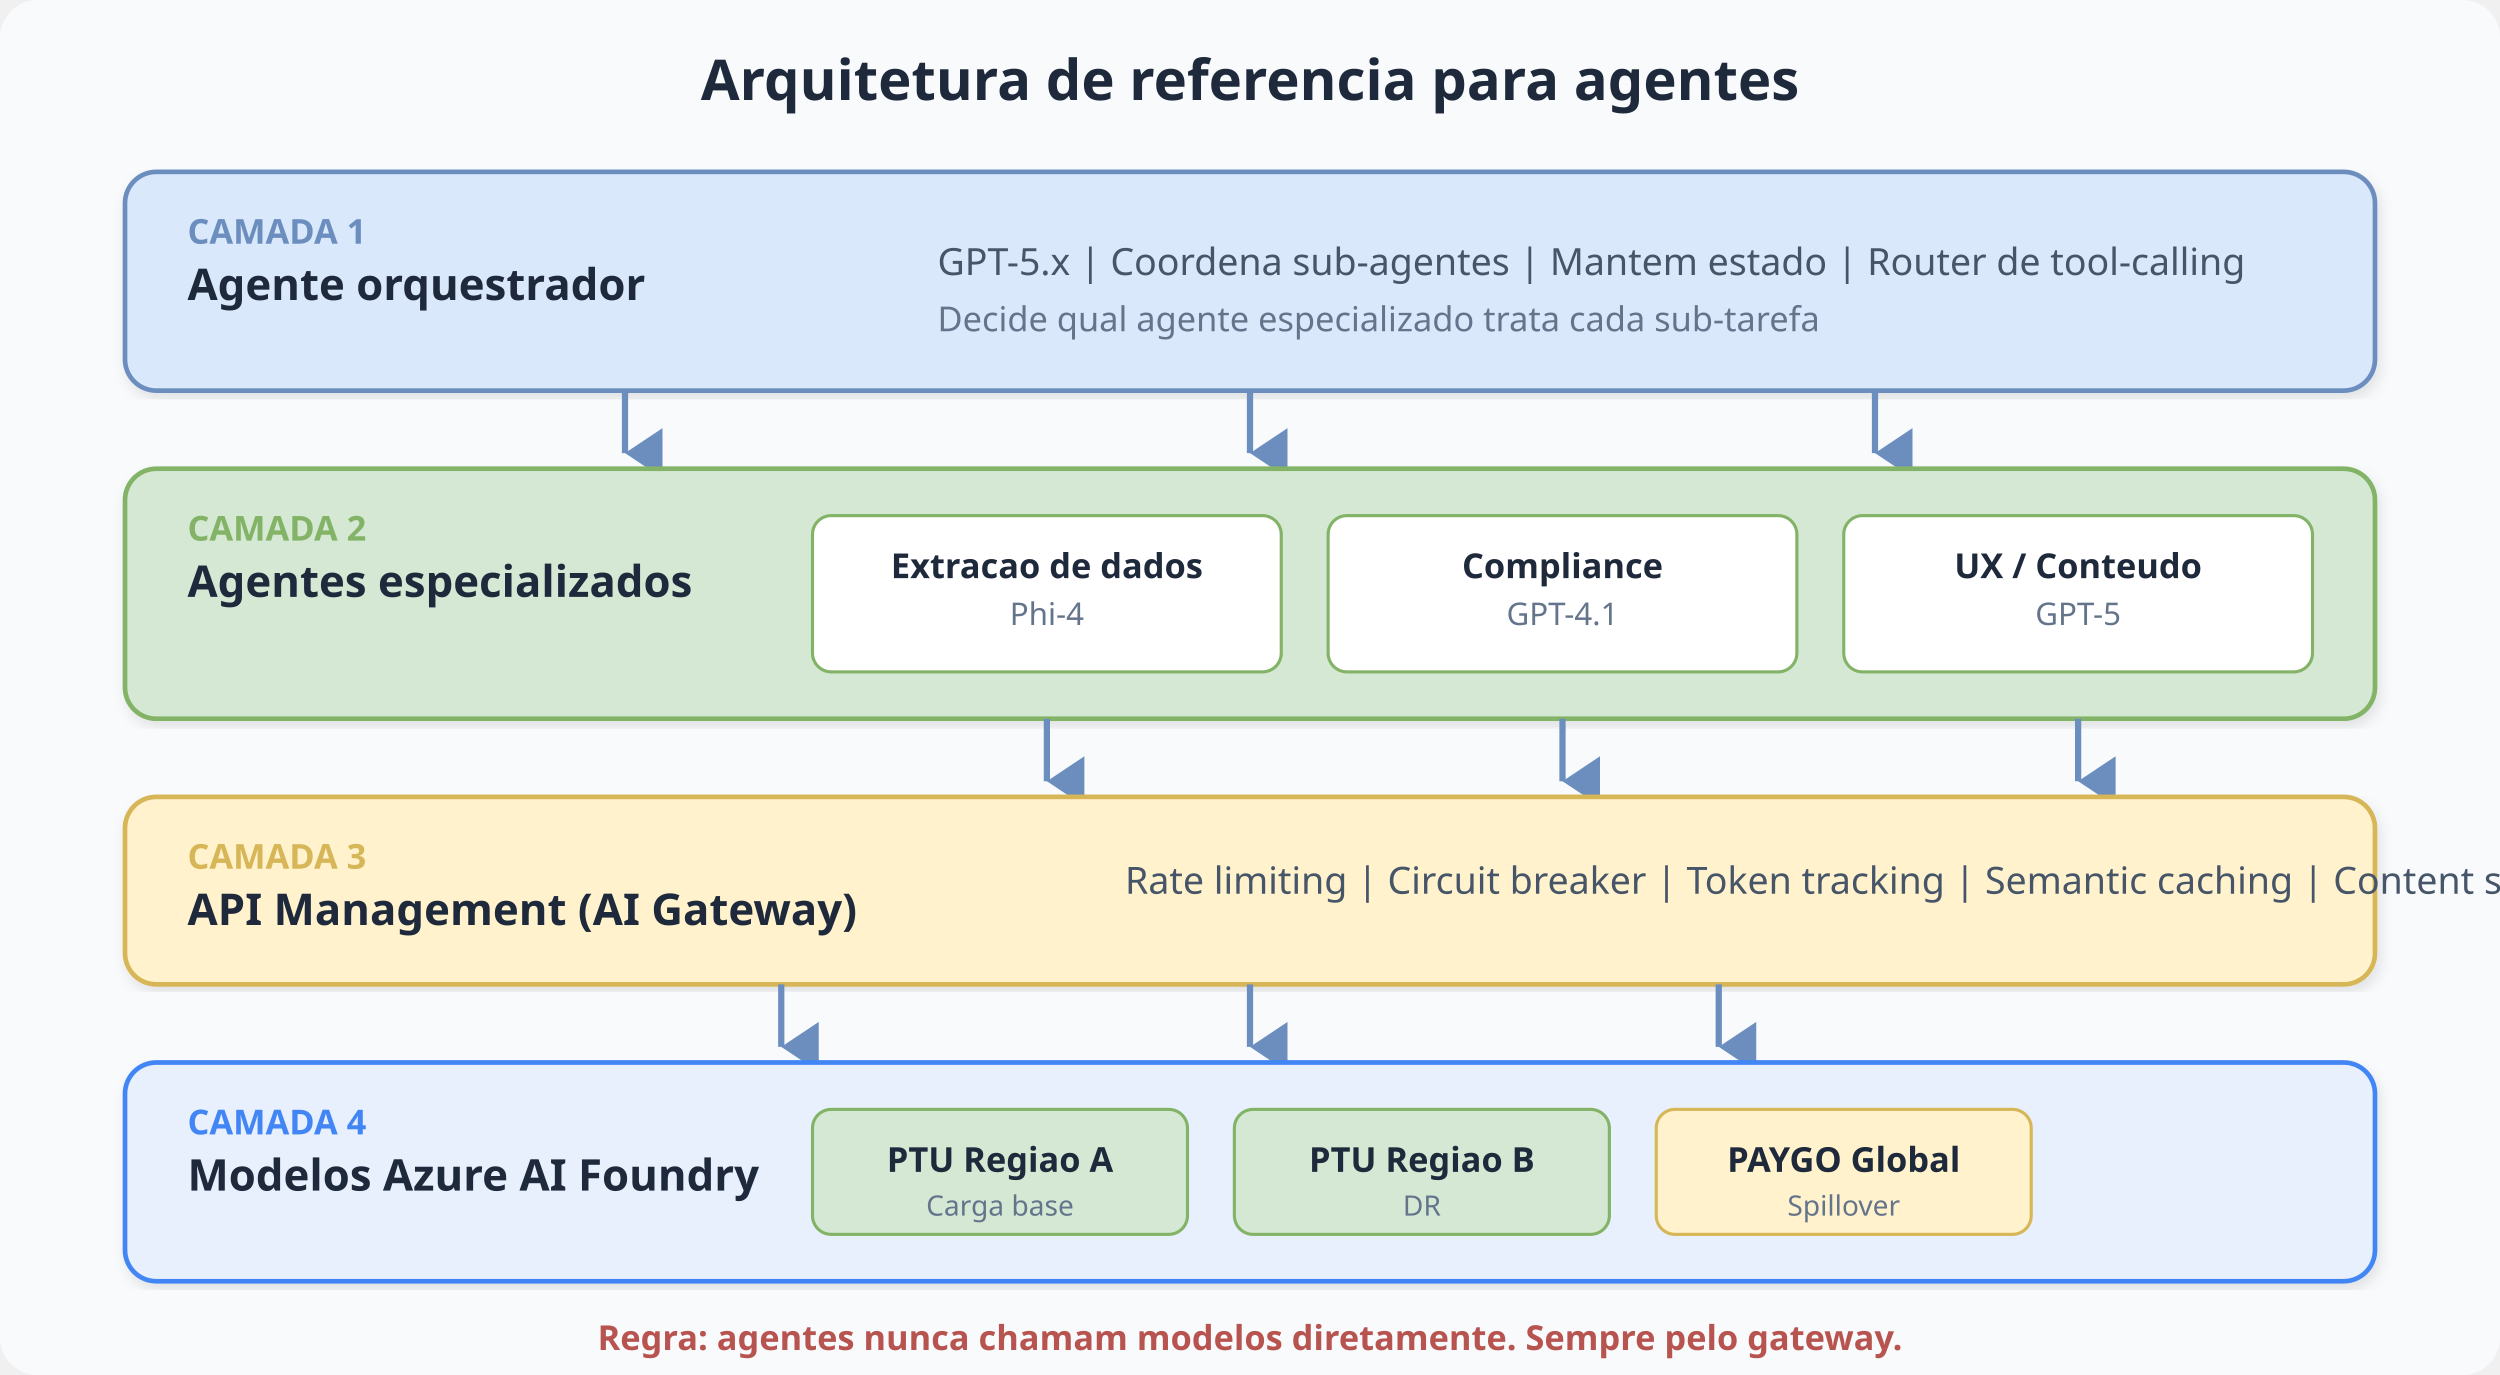
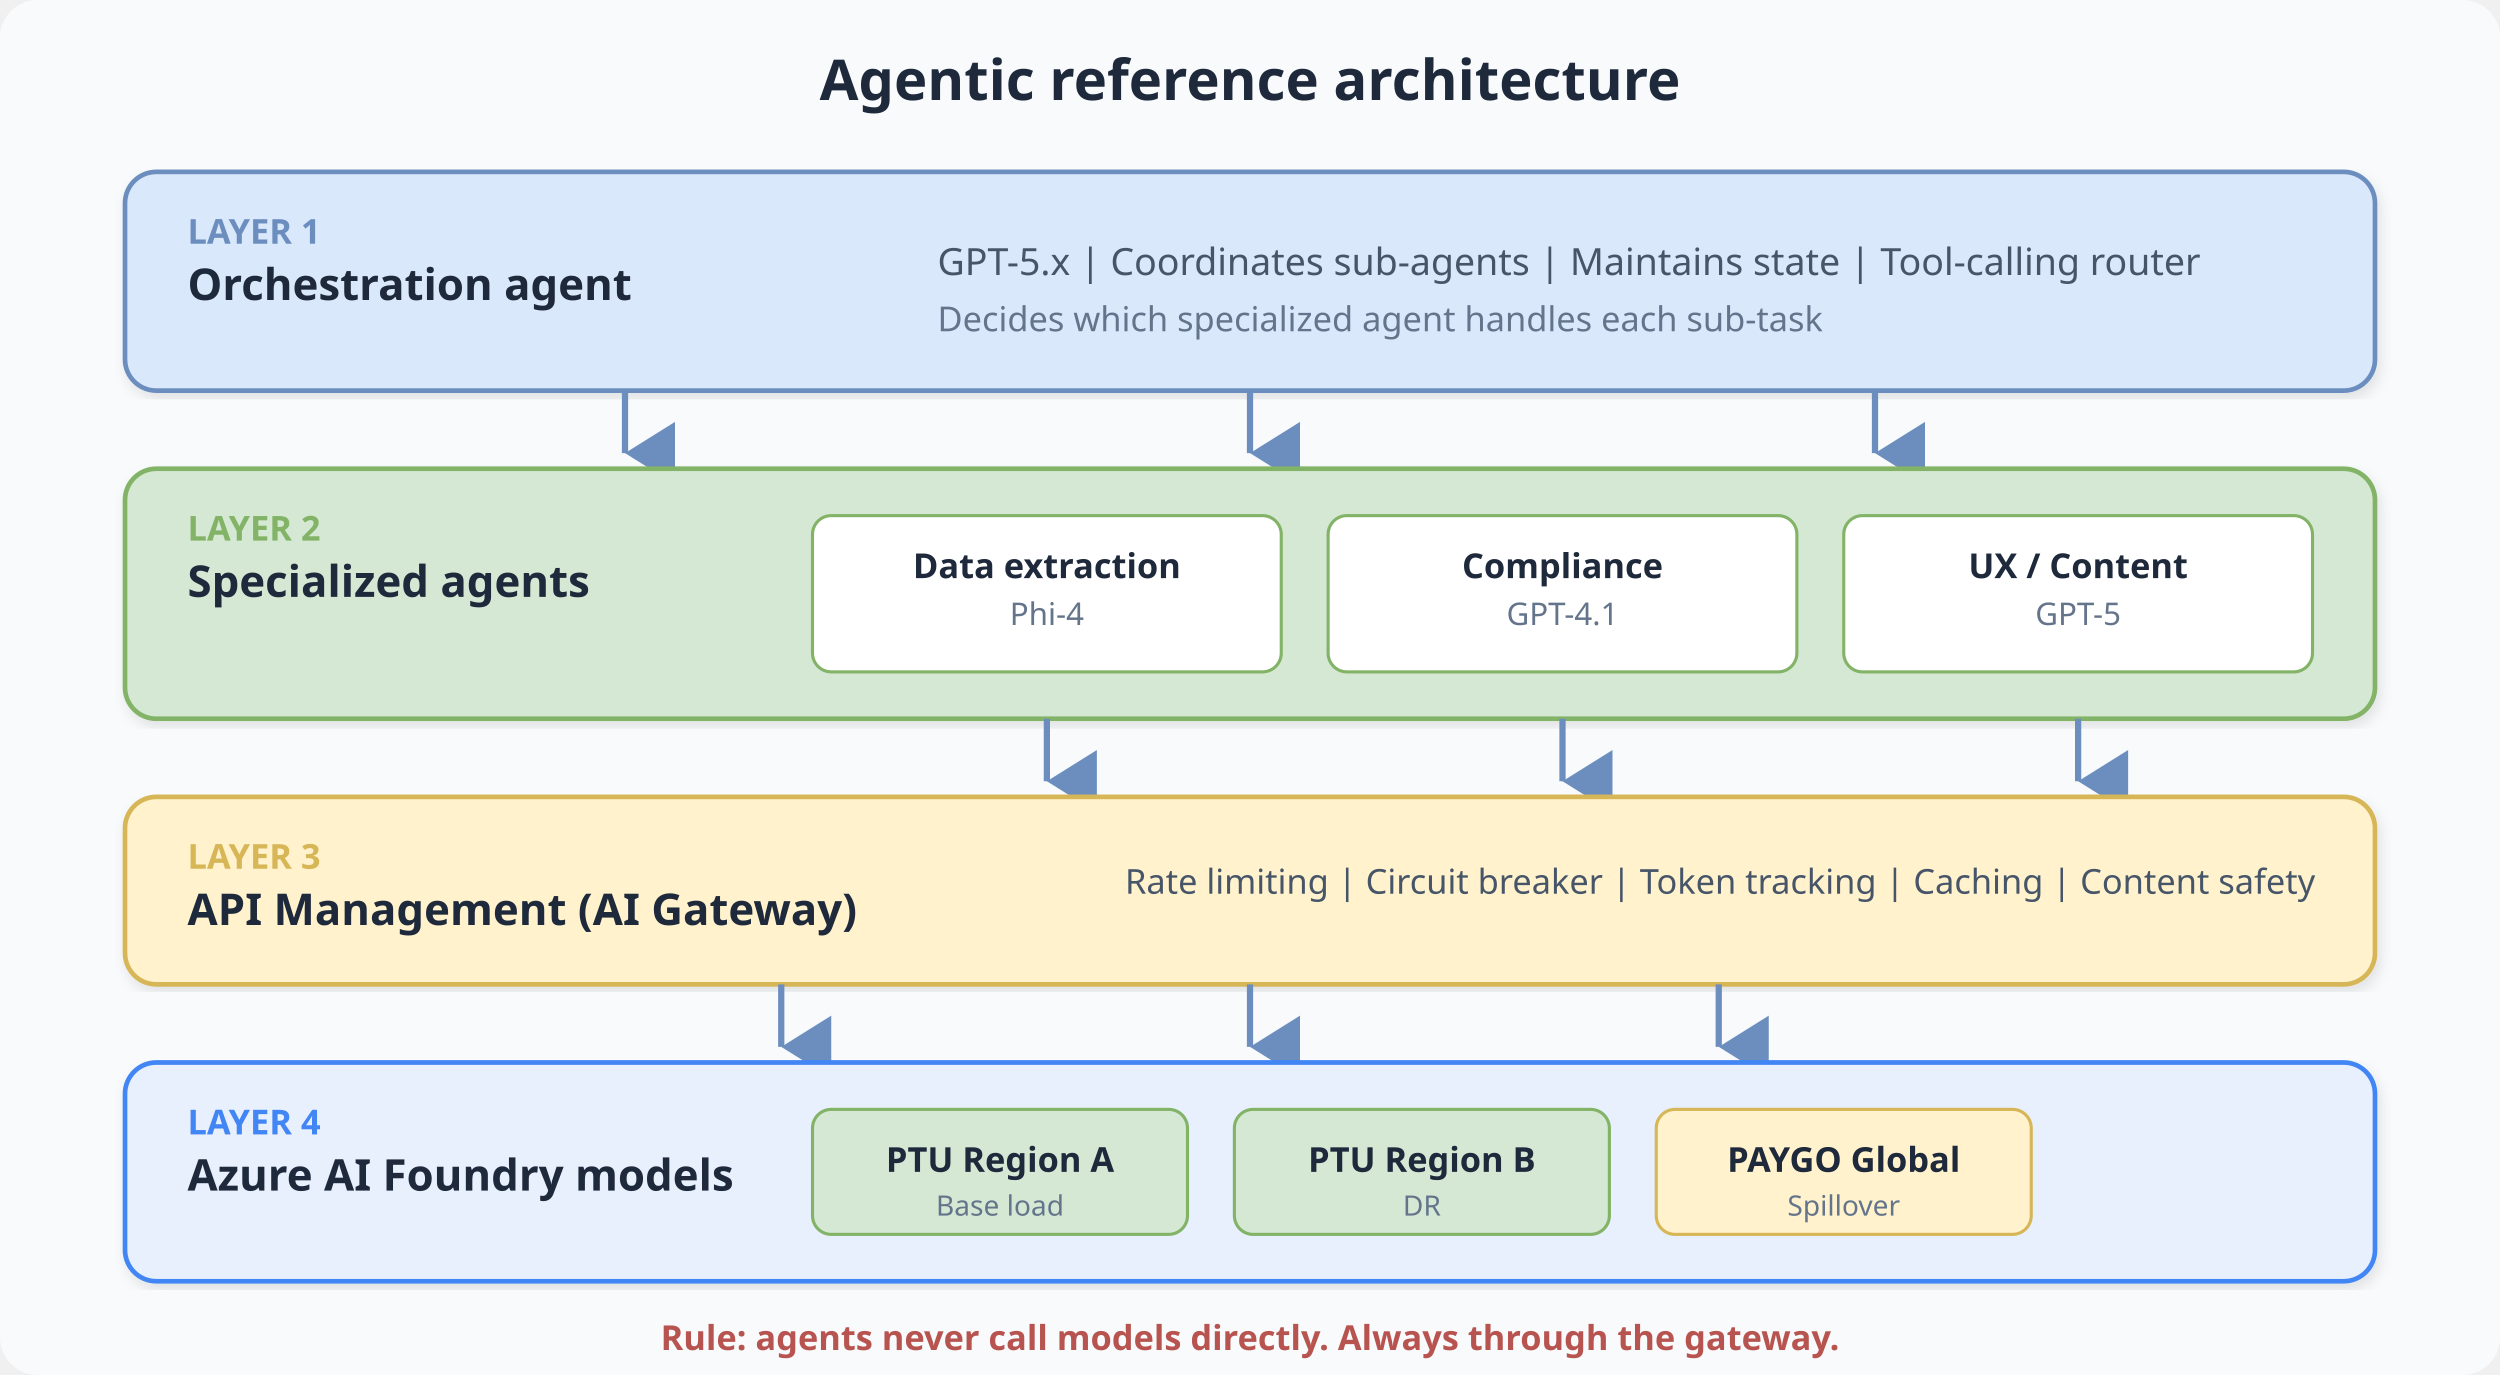
<svg xmlns="http://www.w3.org/2000/svg" viewBox="0 0 800 440" font-family="Segoe UI, system-ui, sans-serif">
  <defs>
    <filter id="shadow" x="-4%" y="-4%" width="108%" height="108%">
      <feDropShadow dx="1" dy="2" stdDeviation="2" flood-opacity="0.1" />
    </filter>
-     <marker id="arrowDown" markerWidth="8" markerHeight="6" refX="4" refY="6" orient="auto">
-       <polygon points="0 0, 8 0, 4 6" fill="#6c8ebf" />
+     <marker id="arrowDown" markerWidth="10" markerHeight="8" refX="5" refY="8" orient="auto">
+       <polygon points="0 0, 10 0, 5 8" fill="#6c8ebf" />
    </marker>
  </defs>
  <rect width="800" height="440" fill="#f8fafc" rx="12" />
-   <text x="400" y="32" text-anchor="middle" font-size="18" font-weight="600" fill="#1e293b">Arquitetura de referencia para agentes</text>
+   <text x="400" y="32" text-anchor="middle" font-size="18" font-weight="600" fill="#1e293b">Agentic reference architecture</text>
  <rect x="40" y="55" width="720" height="70" rx="10" fill="#dae8fc" stroke="#6c8ebf" stroke-width="1.5" filter="url(#shadow)" />
-   <text x="60" y="78" font-size="11" font-weight="600" fill="#6c8ebf">CAMADA 1</text>
-   <text x="60" y="96" font-size="14" font-weight="600" fill="#1e293b">Agente orquestrador</text>
-   <text x="300" y="88" font-size="12" fill="#475569">GPT-5.x  |  Coordena sub-agentes  |  Mantem estado  |  Router de tool-calling</text>
-   <text x="300" y="106" font-size="11" fill="#64748b">Decide qual agente especializado trata cada sub-tarefa</text>
+   <text x="60" y="78" font-size="11" font-weight="600" fill="#6c8ebf">LAYER 1</text>
+   <text x="60" y="96" font-size="14" font-weight="600" fill="#1e293b">Orchestration agent</text>
+   <text x="300" y="88" font-size="12" fill="#475569">GPT-5.x  |  Coordinates sub-agents  |  Maintains state  |  Tool-calling router</text>
+   <text x="300" y="106" font-size="11" fill="#64748b">Decides which specialized agent handles each sub-task</text>
  <line x1="200" y1="125" x2="200" y2="145" stroke="#6c8ebf" stroke-width="2" marker-end="url(#arrowDown)" />
  <line x1="400" y1="125" x2="400" y2="145" stroke="#6c8ebf" stroke-width="2" marker-end="url(#arrowDown)" />
  <line x1="600" y1="125" x2="600" y2="145" stroke="#6c8ebf" stroke-width="2" marker-end="url(#arrowDown)" />
  <rect x="40" y="150" width="720" height="80" rx="10" fill="#d5e8d4" stroke="#82b366" stroke-width="1.5" filter="url(#shadow)" />
-   <text x="60" y="173" font-size="11" font-weight="600" fill="#82b366">CAMADA 2</text>
-   <text x="60" y="191" font-size="14" font-weight="600" fill="#1e293b">Agentes especializados</text>
+   <text x="60" y="173" font-size="11" font-weight="600" fill="#82b366">LAYER 2</text>
+   <text x="60" y="191" font-size="14" font-weight="600" fill="#1e293b">Specialized agents</text>
  <rect x="260" y="165" width="150" height="50" rx="6" fill="#fff" stroke="#82b366" stroke-width="1" />
-   <text x="335" y="185" text-anchor="middle" font-size="11" font-weight="600" fill="#1e293b">Extracao de dados</text>
+   <text x="335" y="185" text-anchor="middle" font-size="11" font-weight="600" fill="#1e293b">Data extraction</text>
  <text x="335" y="200" text-anchor="middle" font-size="10" fill="#64748b">Phi-4</text>
  <rect x="425" y="165" width="150" height="50" rx="6" fill="#fff" stroke="#82b366" stroke-width="1" />
  <text x="500" y="185" text-anchor="middle" font-size="11" font-weight="600" fill="#1e293b">Compliance</text>
  <text x="500" y="200" text-anchor="middle" font-size="10" fill="#64748b">GPT-4.1</text>
  <rect x="590" y="165" width="150" height="50" rx="6" fill="#fff" stroke="#82b366" stroke-width="1" />
-   <text x="665" y="185" text-anchor="middle" font-size="11" font-weight="600" fill="#1e293b">UX / Conteudo</text>
+   <text x="665" y="185" text-anchor="middle" font-size="11" font-weight="600" fill="#1e293b">UX / Content</text>
  <text x="665" y="200" text-anchor="middle" font-size="10" fill="#64748b">GPT-5</text>
  <line x1="335" y1="230" x2="335" y2="250" stroke="#6c8ebf" stroke-width="2" marker-end="url(#arrowDown)" />
  <line x1="500" y1="230" x2="500" y2="250" stroke="#6c8ebf" stroke-width="2" marker-end="url(#arrowDown)" />
  <line x1="665" y1="230" x2="665" y2="250" stroke="#6c8ebf" stroke-width="2" marker-end="url(#arrowDown)" />
  <rect x="40" y="255" width="720" height="60" rx="10" fill="#fff2cc" stroke="#d6b656" stroke-width="1.5" filter="url(#shadow)" />
-   <text x="60" y="278" font-size="11" font-weight="600" fill="#d6b656">CAMADA 3</text>
+   <text x="60" y="278" font-size="11" font-weight="600" fill="#d6b656">LAYER 3</text>
  <text x="60" y="296" font-size="14" font-weight="600" fill="#1e293b">API Management (AI Gateway)</text>
-   <text x="360" y="286" font-size="12" fill="#475569">Rate limiting  |  Circuit breaker  |  Token tracking  |  Semantic caching  |  Content safety</text>
+   <text x="360" y="286" font-size="11" fill="#475569">Rate limiting | Circuit breaker | Token tracking | Caching | Content safety</text>
  <line x1="250" y1="315" x2="250" y2="335" stroke="#6c8ebf" stroke-width="2" marker-end="url(#arrowDown)" />
  <line x1="400" y1="315" x2="400" y2="335" stroke="#6c8ebf" stroke-width="2" marker-end="url(#arrowDown)" />
  <line x1="550" y1="315" x2="550" y2="335" stroke="#6c8ebf" stroke-width="2" marker-end="url(#arrowDown)" />
  <rect x="40" y="340" width="720" height="70" rx="10" fill="#e8f0fe" stroke="#4285f4" stroke-width="1.5" filter="url(#shadow)" />
-   <text x="60" y="363" font-size="11" font-weight="600" fill="#4285f4">CAMADA 4</text>
-   <text x="60" y="381" font-size="14" font-weight="600" fill="#1e293b">Modelos Azure AI Foundry</text>
+   <text x="60" y="363" font-size="11" font-weight="600" fill="#4285f4">LAYER 4</text>
+   <text x="60" y="381" font-size="14" font-weight="600" fill="#1e293b">Azure AI Foundry models</text>
  <rect x="260" y="355" width="120" height="40" rx="6" fill="#d5e8d4" stroke="#82b366" stroke-width="1" />
-   <text x="320" y="375" text-anchor="middle" font-size="11" font-weight="600" fill="#1e293b">PTU Regiao A</text>
-   <text x="320" y="389" text-anchor="middle" font-size="9" fill="#64748b">Carga base</text>
+   <text x="320" y="375" text-anchor="middle" font-size="11" font-weight="600" fill="#1e293b">PTU Region A</text>
+   <text x="320" y="389" text-anchor="middle" font-size="9" fill="#64748b">Base load</text>
  <rect x="395" y="355" width="120" height="40" rx="6" fill="#d5e8d4" stroke="#82b366" stroke-width="1" />
-   <text x="455" y="375" text-anchor="middle" font-size="11" font-weight="600" fill="#1e293b">PTU Regiao B</text>
+   <text x="455" y="375" text-anchor="middle" font-size="11" font-weight="600" fill="#1e293b">PTU Region B</text>
  <text x="455" y="389" text-anchor="middle" font-size="9" fill="#64748b">DR</text>
  <rect x="530" y="355" width="120" height="40" rx="6" fill="#fff2cc" stroke="#d6b656" stroke-width="1" />
  <text x="590" y="375" text-anchor="middle" font-size="11" font-weight="600" fill="#1e293b">PAYGO Global</text>
  <text x="590" y="389" text-anchor="middle" font-size="9" fill="#64748b">Spillover</text>
-   <text x="400" y="432" text-anchor="middle" font-size="11" font-weight="600" fill="#b85450">Regra: agentes nunca chamam modelos diretamente. Sempre pelo gateway.</text>
+   <rect x="40" y="418" width="720" height="18" rx="4" fill="none" />
+   <text x="400" y="432" text-anchor="middle" font-size="11" font-weight="600" fill="#b85450">Rule: agents never call models directly. Always through the gateway.</text>
</svg>
